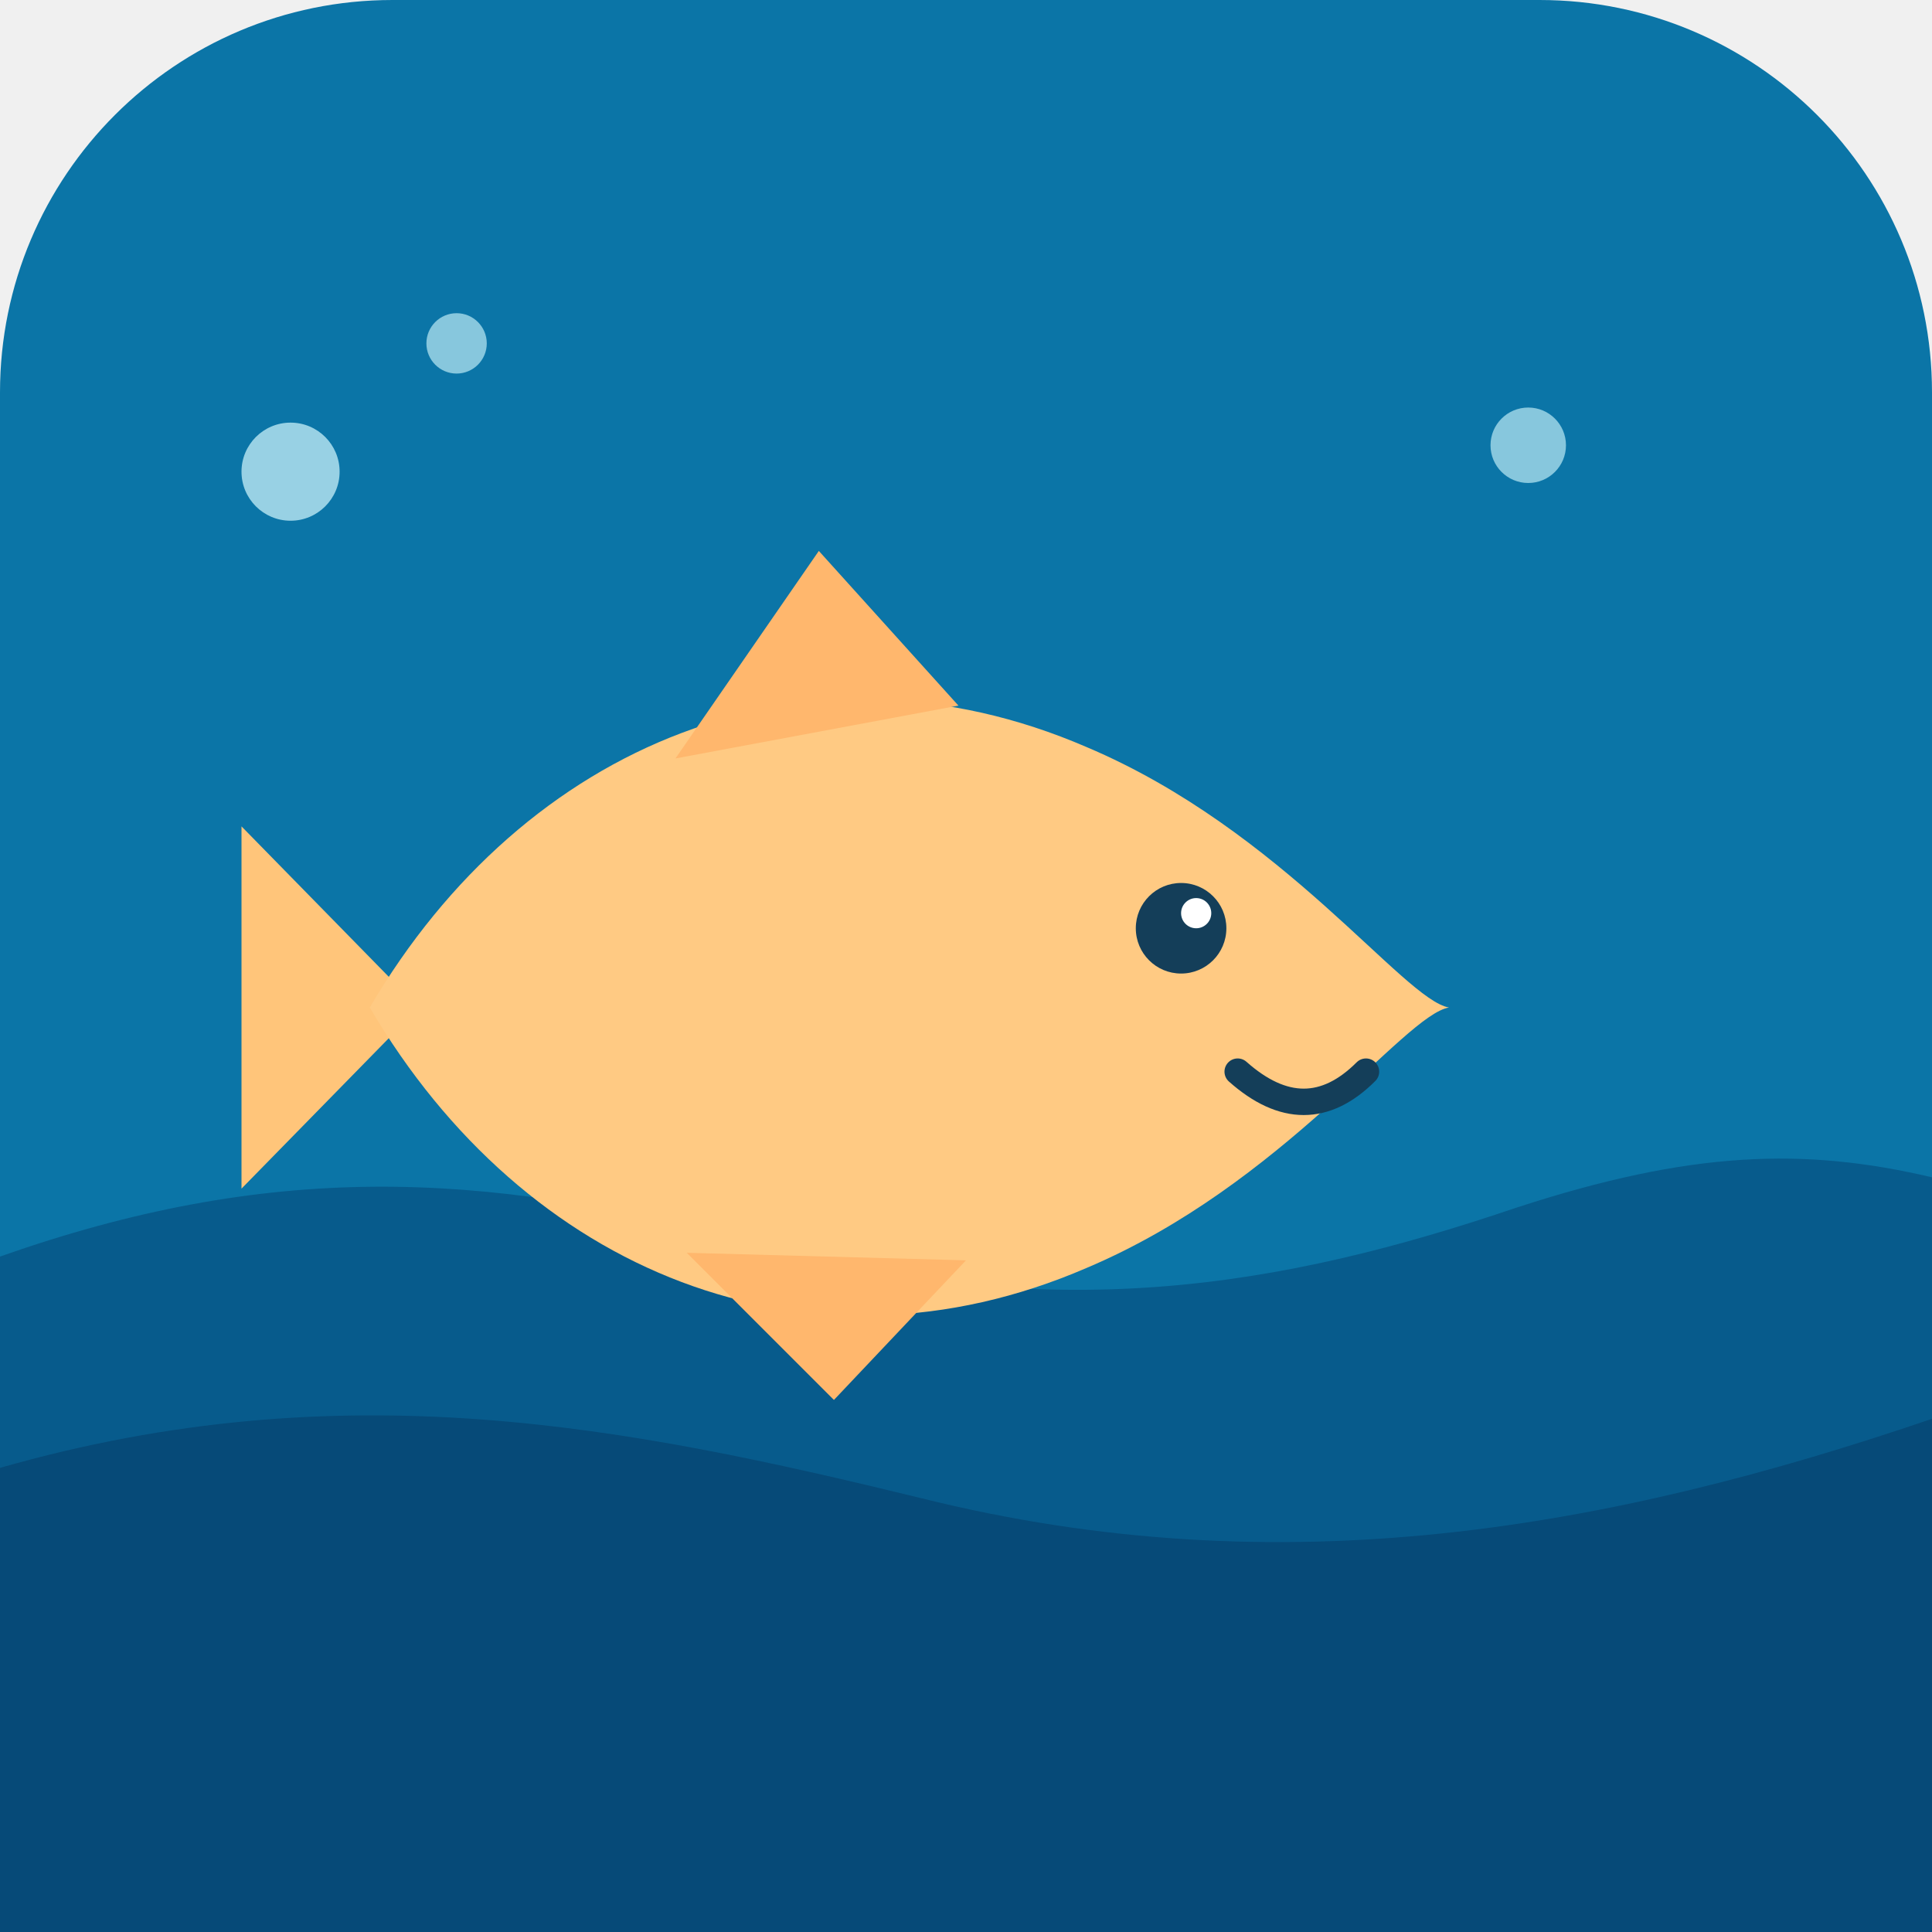
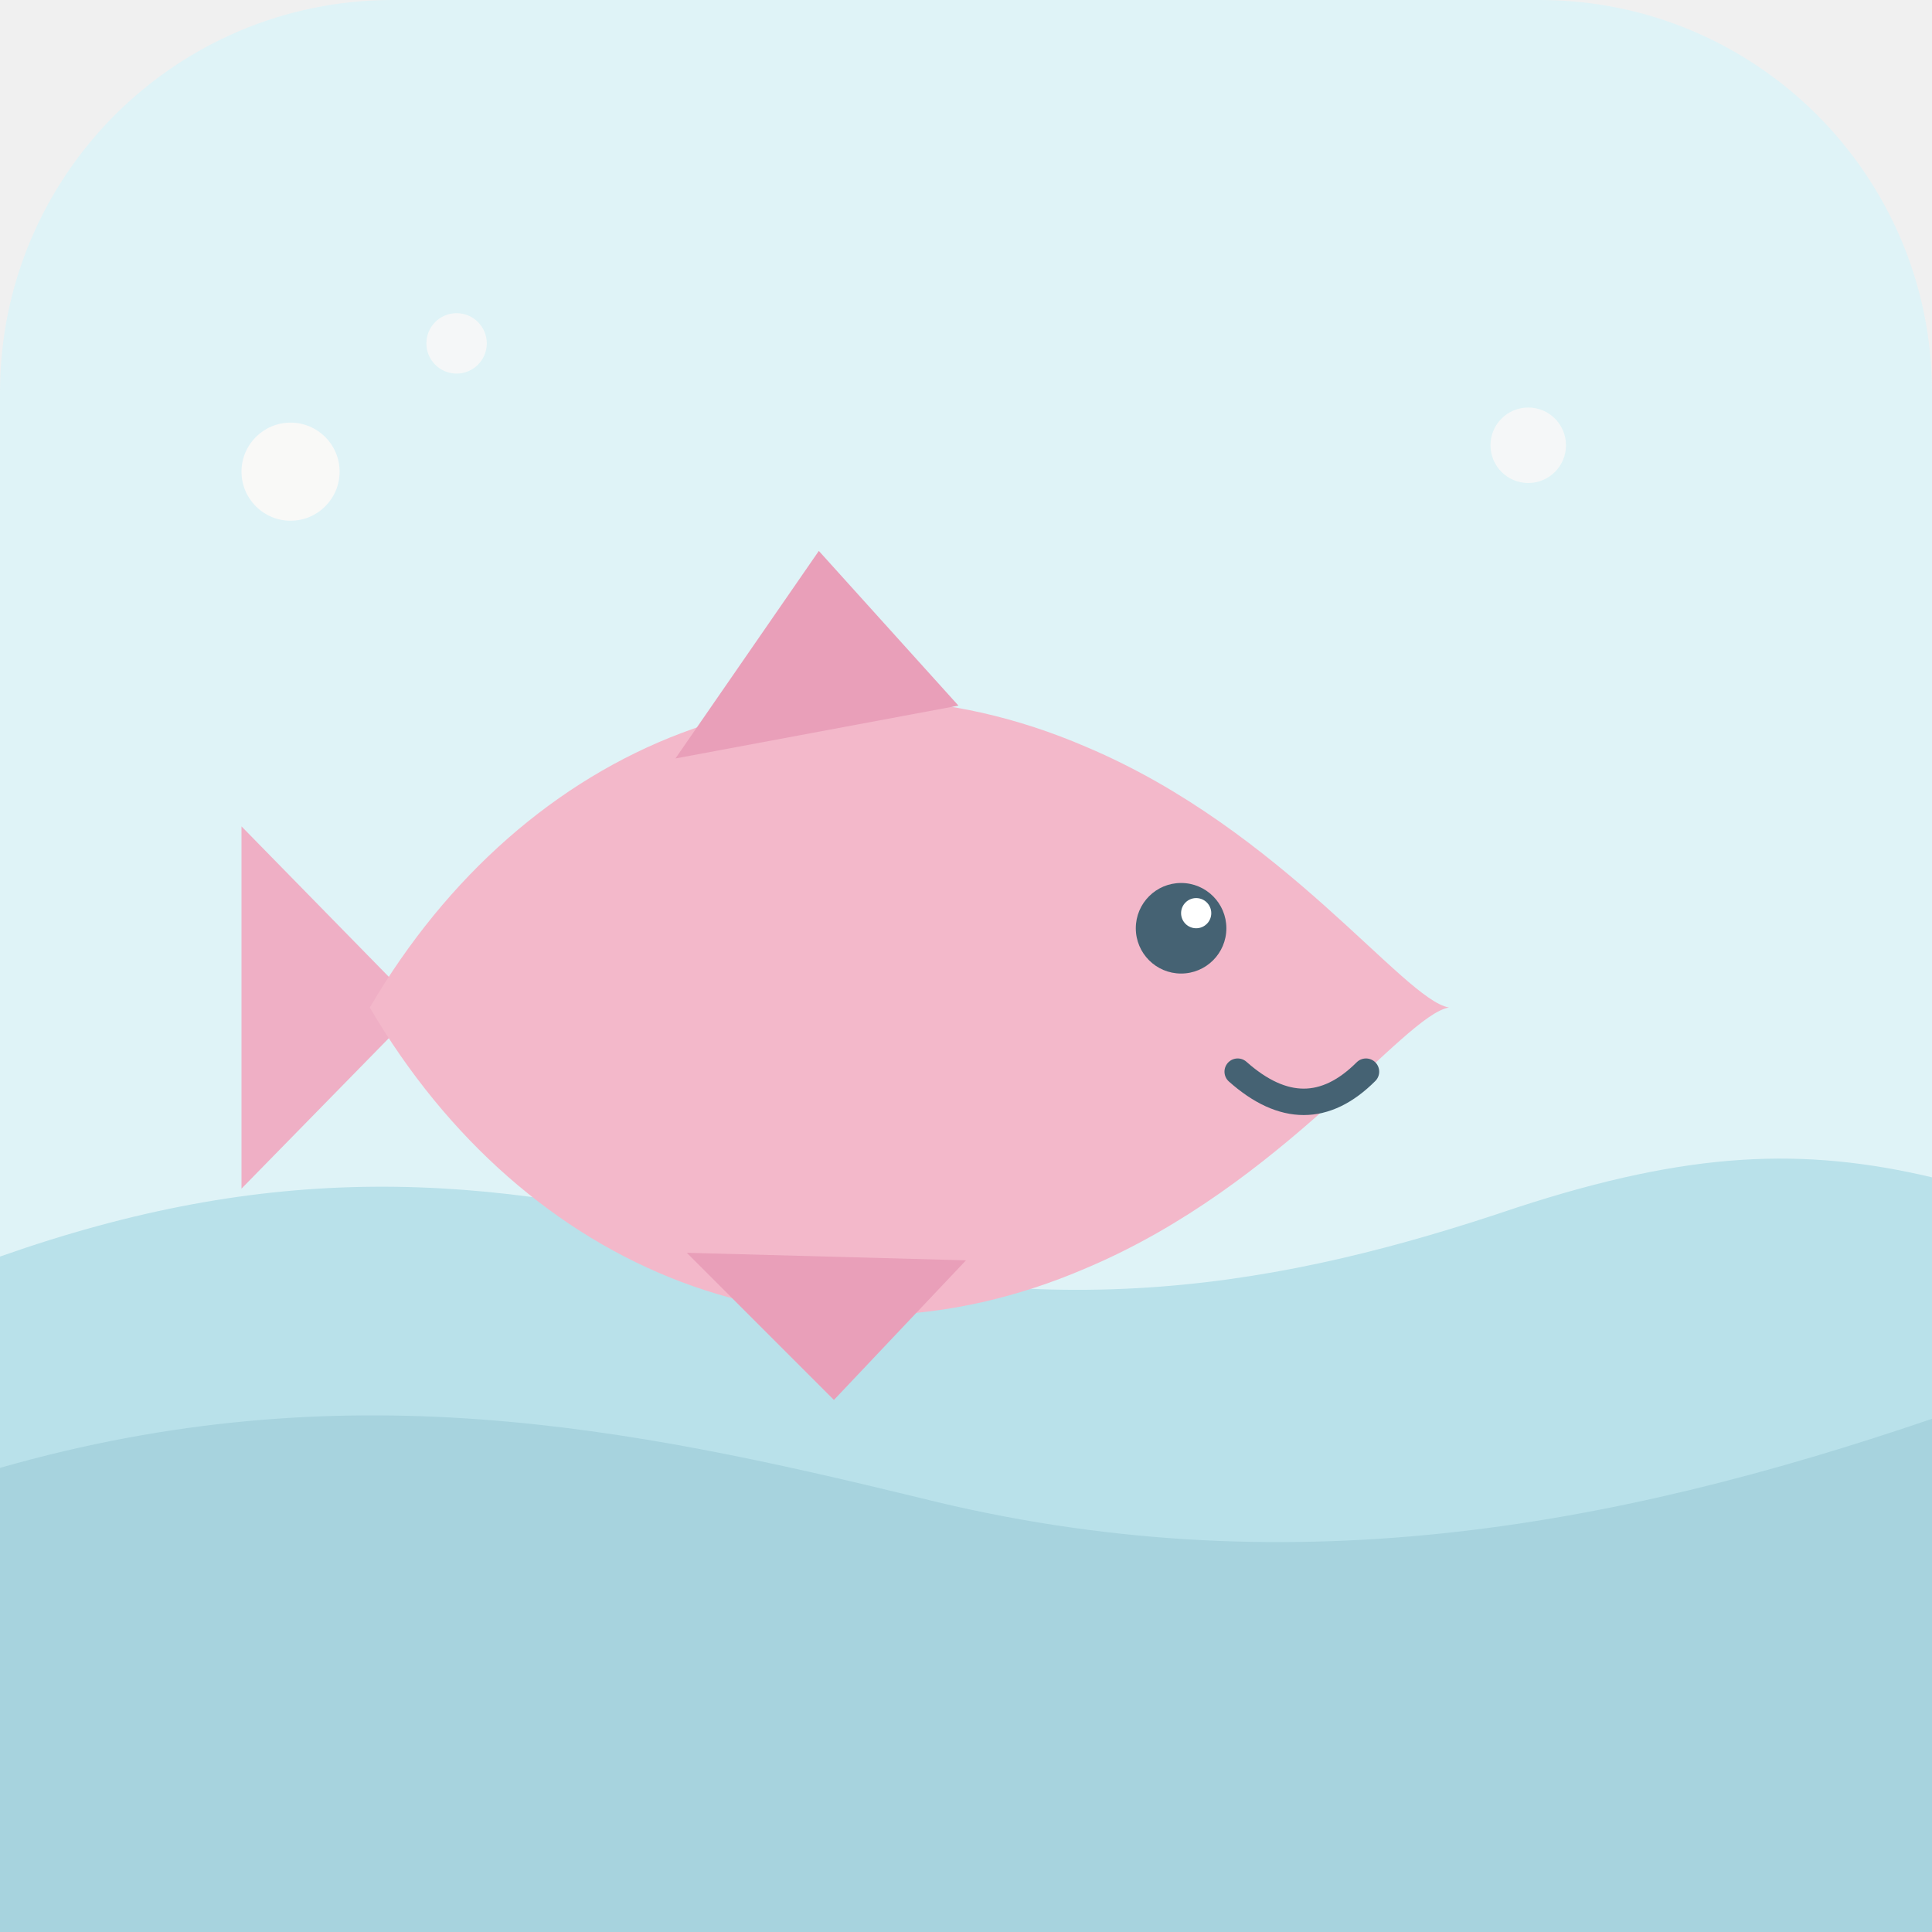
<svg xmlns="http://www.w3.org/2000/svg" viewBox="0 0 512 512" role="img" aria-label="序时图标">
-   <rect width="512" height="512" rx="104" fill="#0b75a7" />
-   <path d="M0 333c71-25 127-23 198-4 81 23 142 12 204-9 46-15 76-16 110-8v200H0Z" fill="#075b8c" />
-   <path d="M0 389c91-26 166-11 244 8 96 24 183 8 268-21v136H0Z" fill="#064a78" />
-   <path d="M111 267 64 219v96Z" fill="#ffc57a" />
-   <path d="M98 267c41-70 116-101 190-69 52 22 84 67 96 69-12 2-44 47-96 69-74 32-149 1-190-69Z" fill="#ffca83" />
-   <path d="m179 201 38-55 37 41Z" fill="#ffb76d" />
-   <path d="m182 332 39 39 35-37Z" fill="#ffb76d" />
-   <circle cx="313" cy="246" r="12" fill="#143e59" />
+   <rect width="512" height="512" rx="104" fill="#dff3f7" />
+   <path d="M0 333c71-25 127-23 198-4 81 23 142 12 204-9 46-15 76-16 110-8v200H0Z" fill="#b9e1ea" />
+   <path d="M0 389c91-26 166-11 244 8 96 24 183 8 268-21v136H0Z" fill="#a7d3de" />
+   <path d="M111 267 64 219v96Z" fill="#efafc5" />
+   <path d="M98 267c41-70 116-101 190-69 52 22 84 67 96 69-12 2-44 47-96 69-74 32-149 1-190-69Z" fill="#f3b8ca" />
+   <path d="m179 201 38-55 37 41Z" fill="#e99fb9" />
+   <path d="m182 332 39 39 35-37Z" fill="#e99fb9" />
+   <circle cx="313" cy="246" r="12" fill="#456273" />
  <circle cx="317" cy="242" r="4" fill="#fff" />
-   <path d="M328 284q18 16 34 0" fill="none" stroke="#143e59" stroke-width="7" stroke-linecap="round" />
-   <circle cx="77" cy="125" r="13" fill="#bce9f4" opacity=".8" />
-   <circle cx="121" cy="91" r="8" fill="#bce9f4" opacity=".7" />
-   <circle cx="405" cy="118" r="10" fill="#bce9f4" opacity=".7" />
+   <path d="M328 284q18 16 34 0" fill="none" stroke="#456273" stroke-width="7" stroke-linecap="round" />
+   <circle cx="77" cy="125" r="13" fill="#fffaf8" opacity=".8" />
+   <circle cx="121" cy="91" r="8" fill="#fffaf8" opacity=".7" />
+   <circle cx="405" cy="118" r="10" fill="#fffaf8" opacity=".7" />
</svg>
